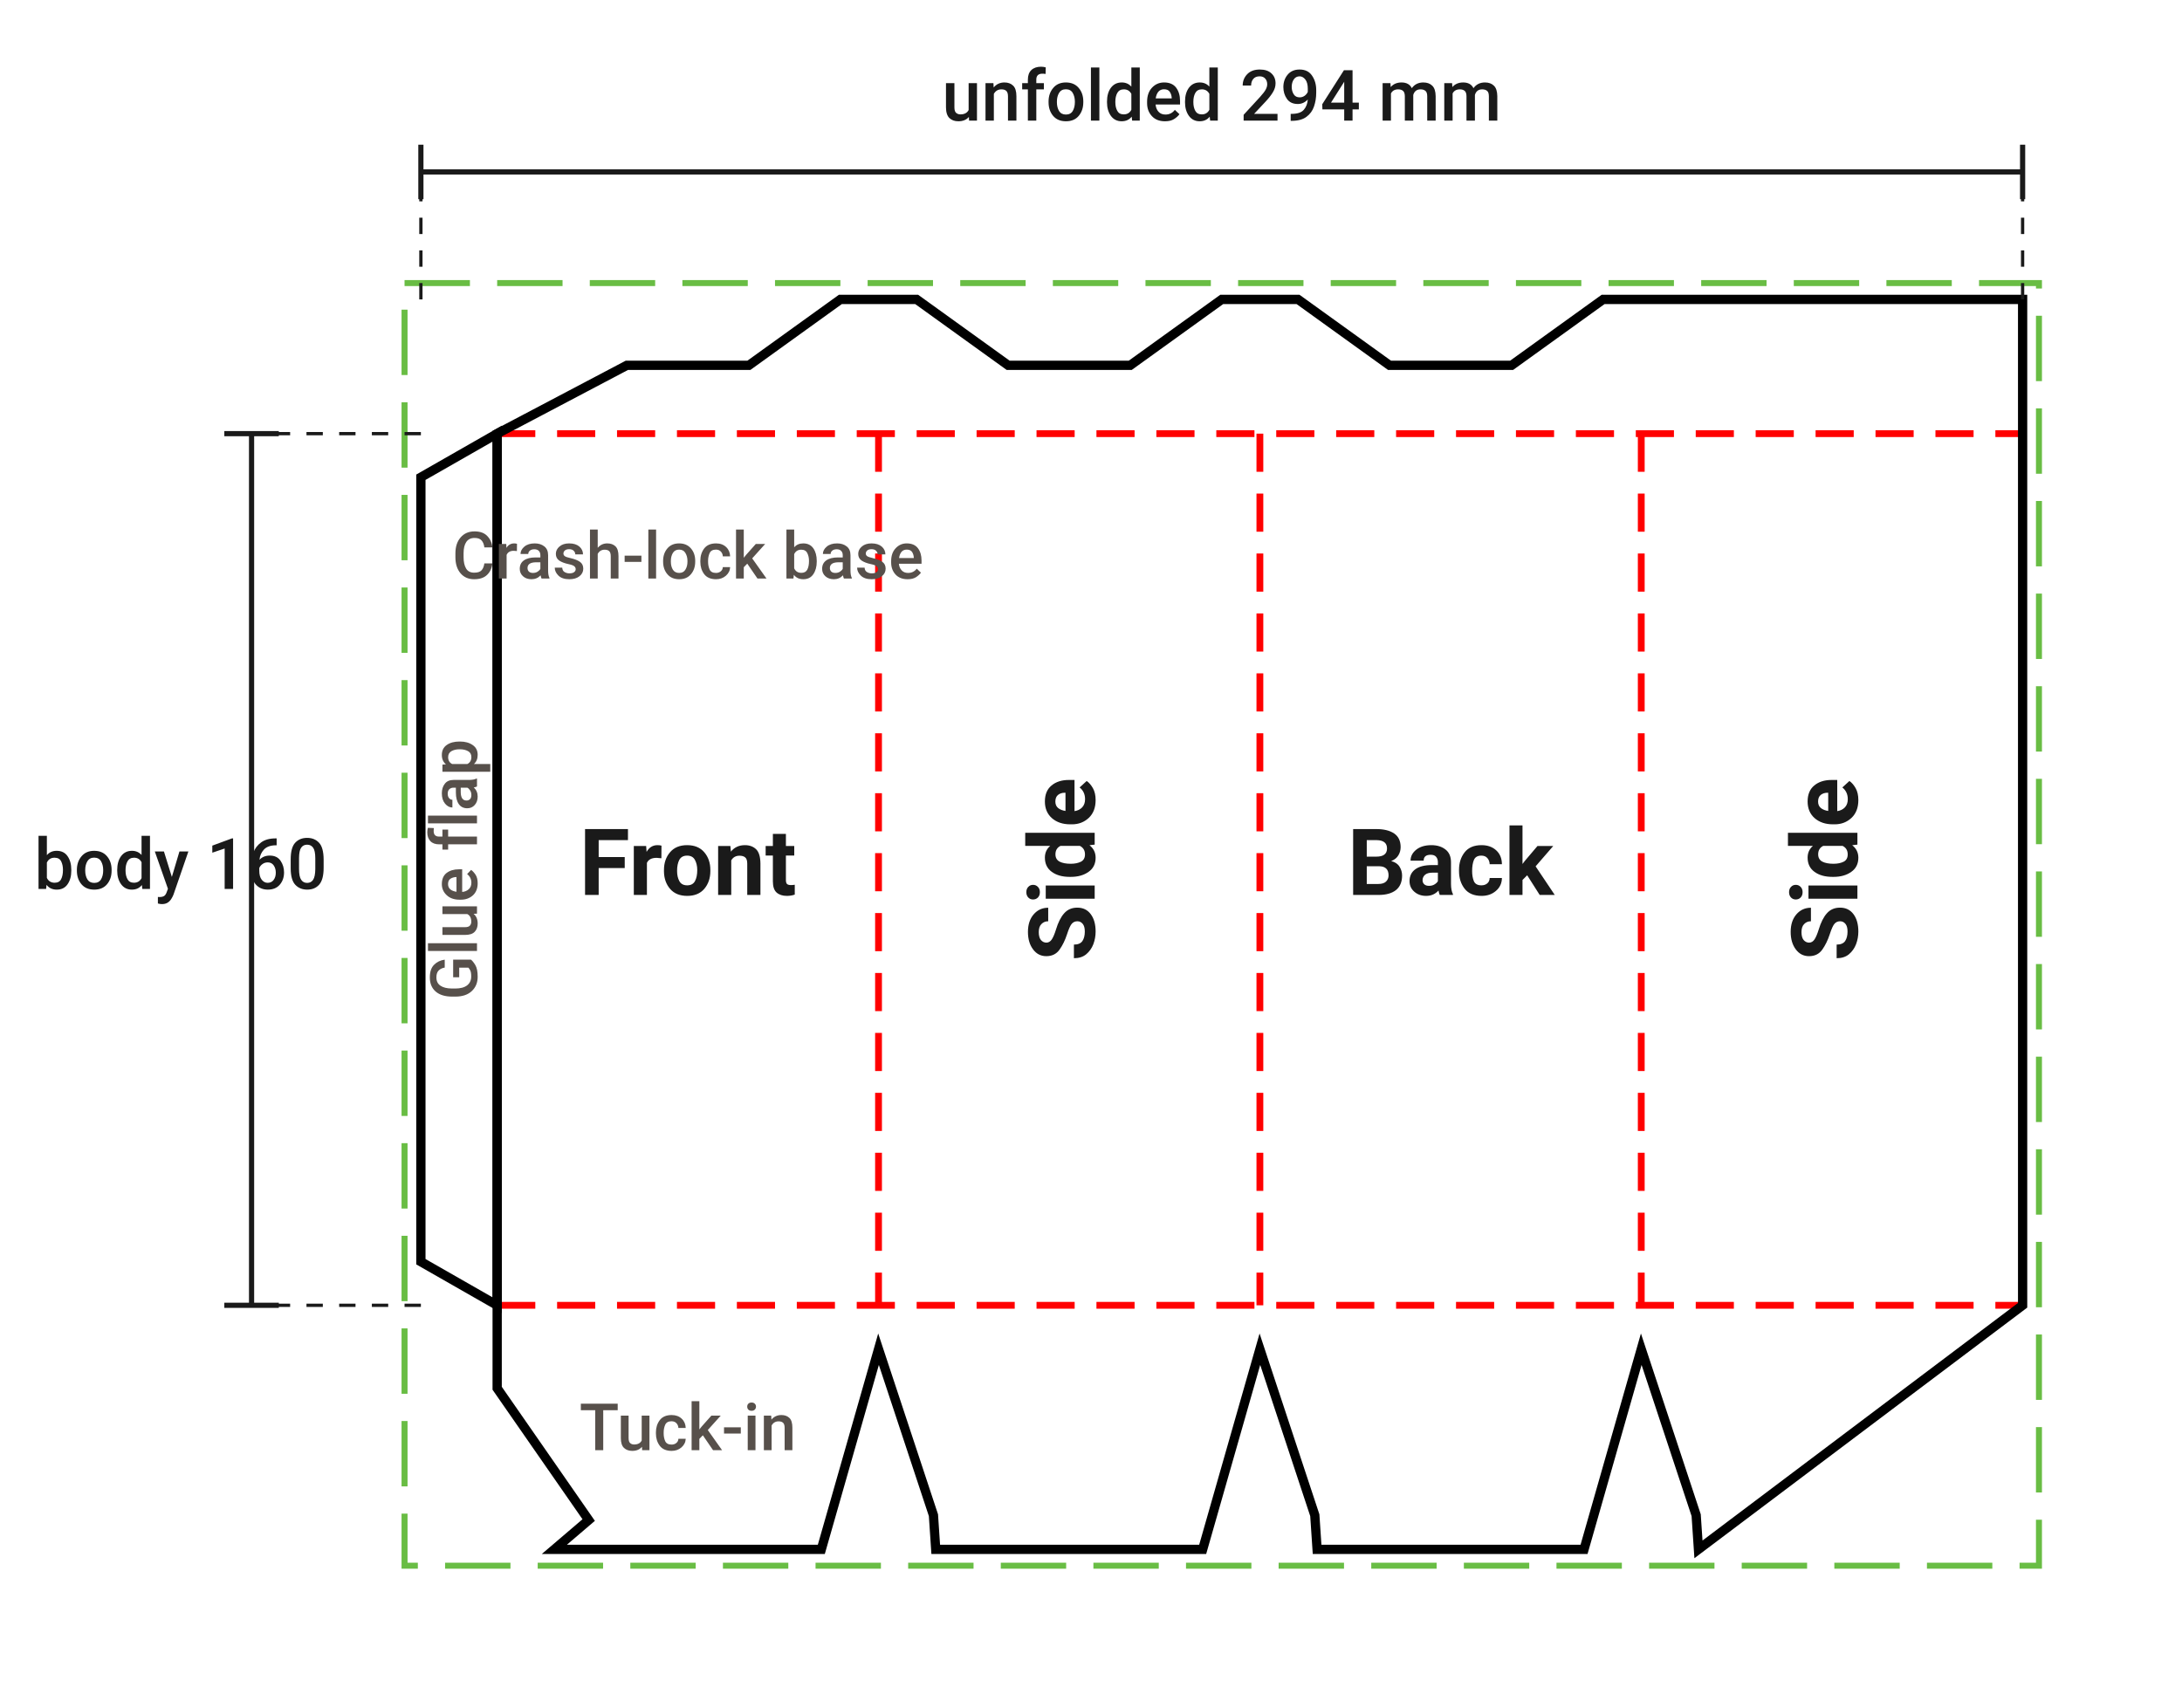
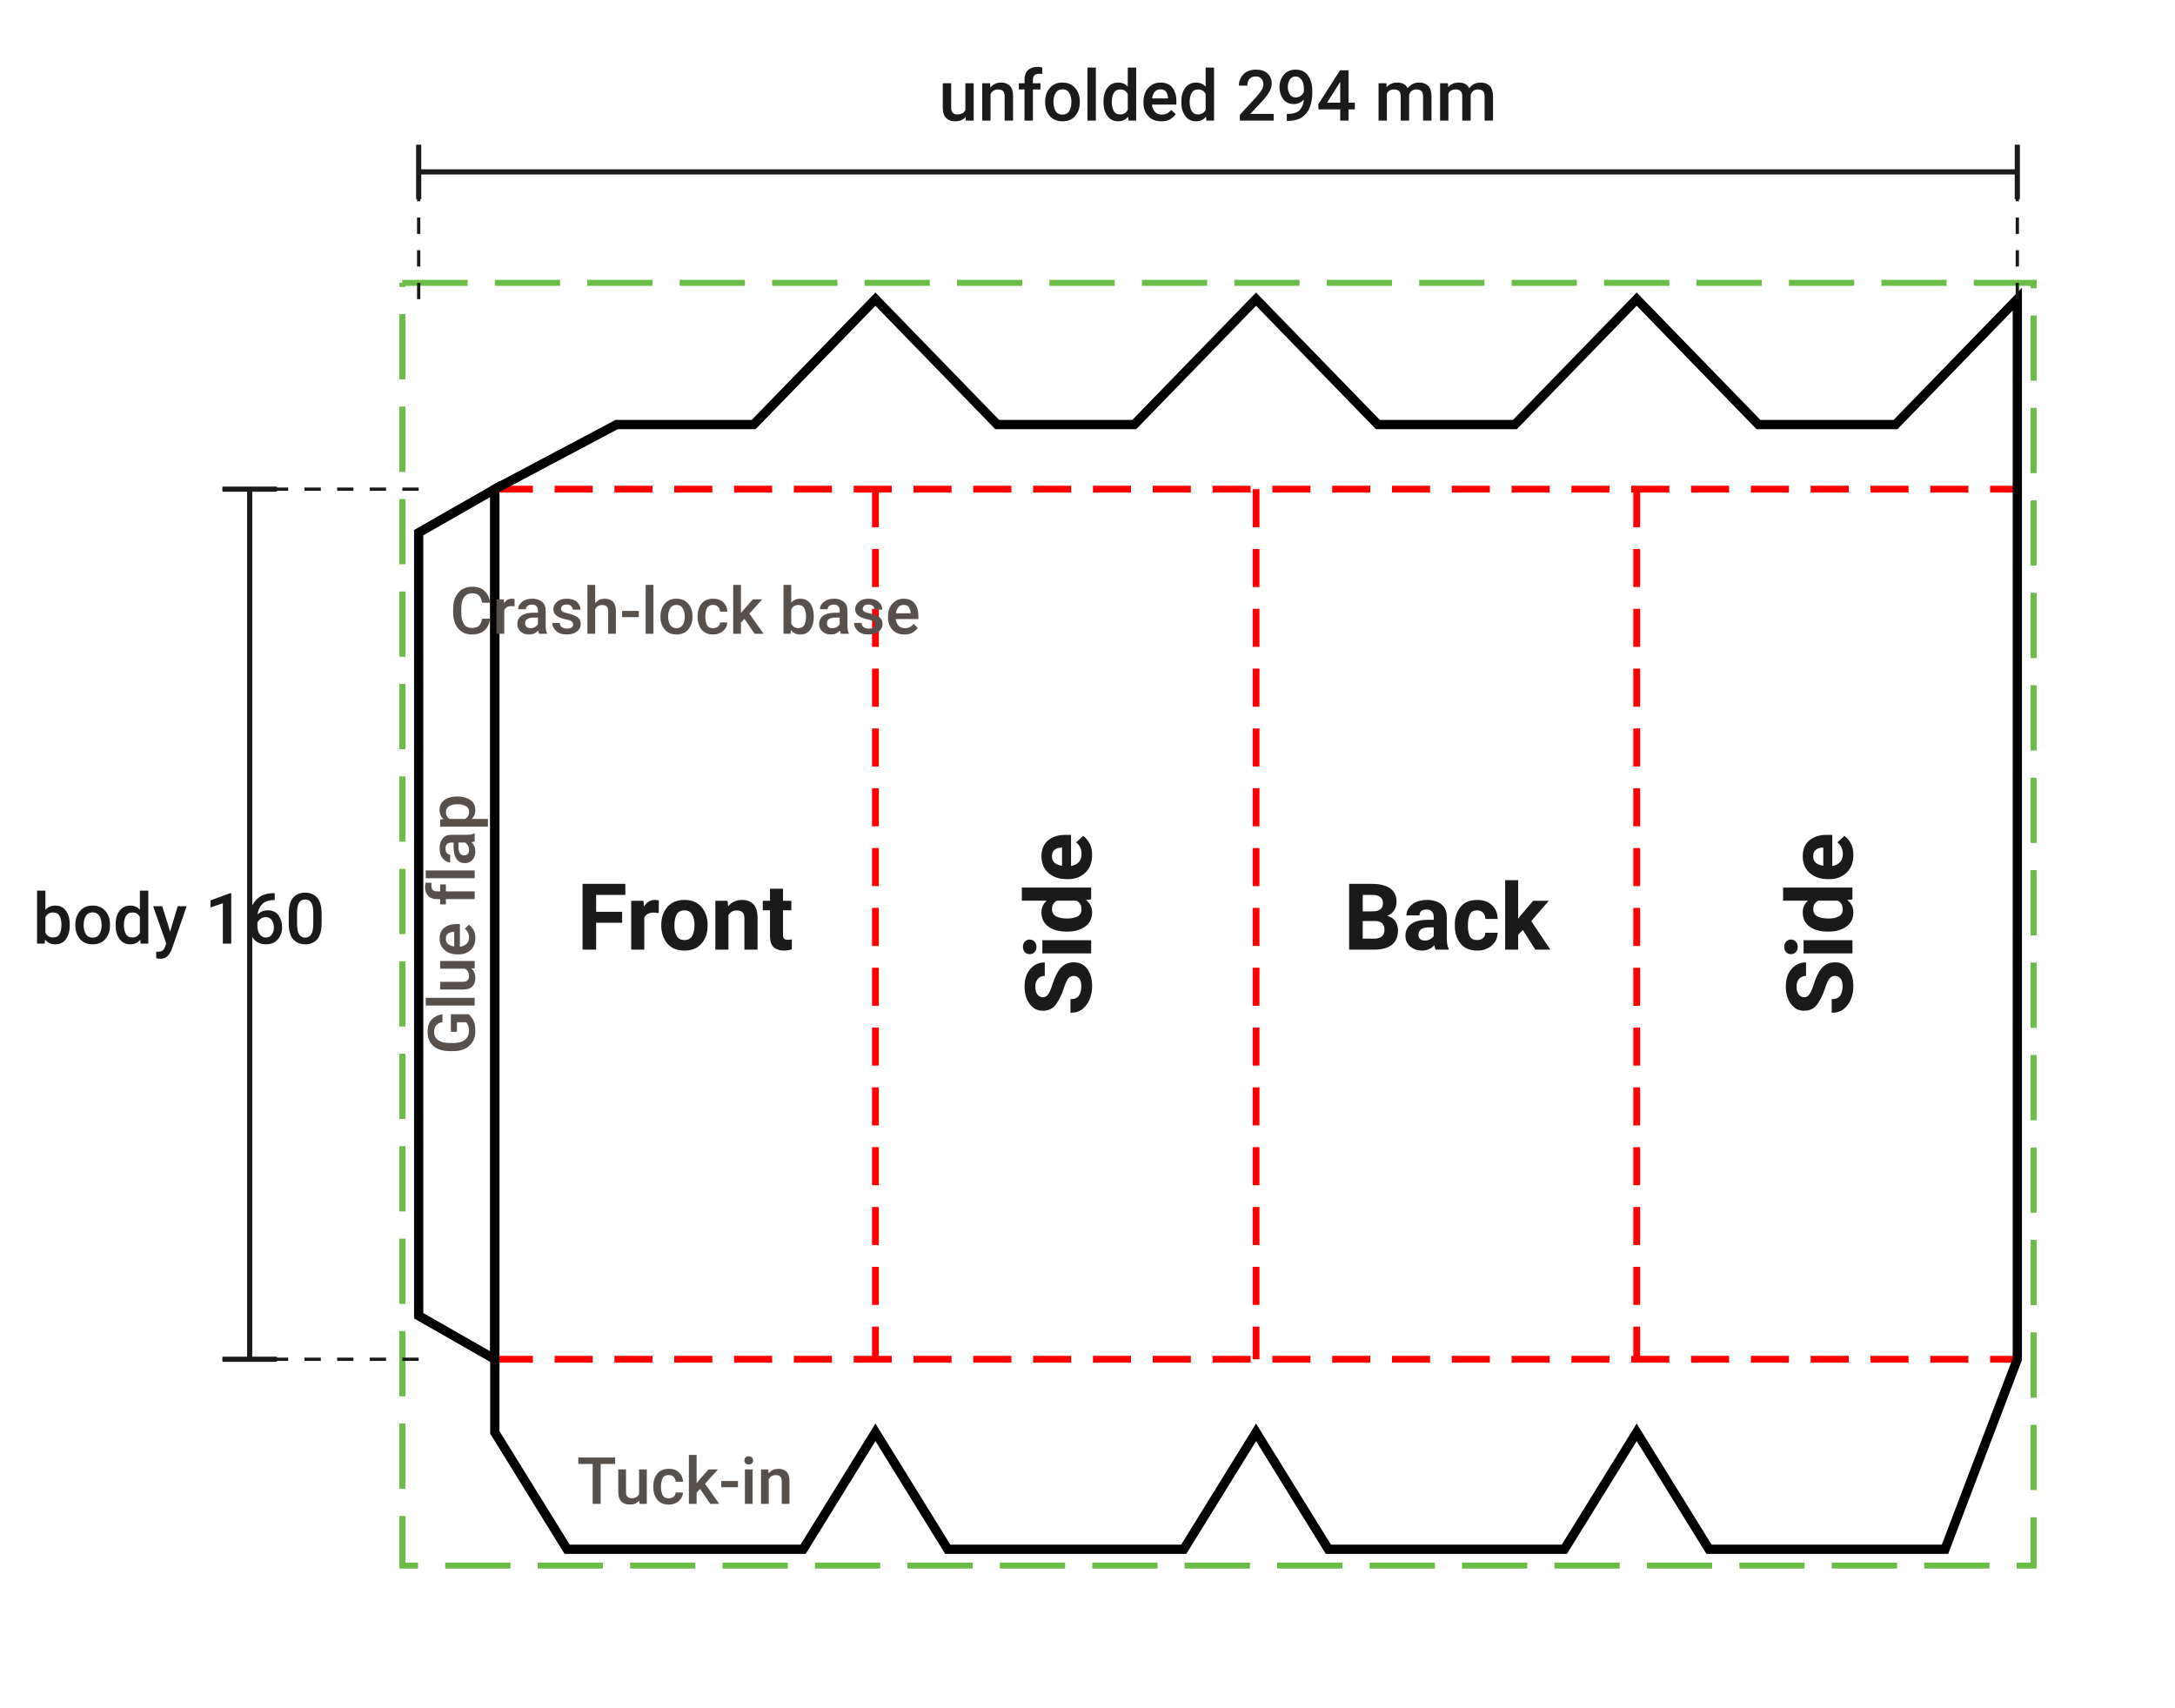
- <svg xmlns="http://www.w3.org/2000/svg" viewBox="-91.0 -34.8 400.0 313.4" width="400" height="313" role="img" aria-labelledby="tcrash-lock dcrash-lock">
+ <svg xmlns="http://www.w3.org/2000/svg" viewBox="-91.0 -45.1 400.0 313.9" width="400" height="314" role="img" aria-labelledby="tcrash-lock dcrash-lock">
  <g>
    <line x1="70.00" y1="44.80" x2="70.00" y2="204.80" stroke="#FF0000" stroke-width="1.25" stroke-dasharray="7 4" />
    <line x1="140.00" y1="44.80" x2="140.00" y2="204.80" stroke="#FF0000" stroke-width="1.25" stroke-dasharray="7 4" />
    <line x1="210.00" y1="44.80" x2="210.00" y2="204.80" stroke="#FF0000" stroke-width="1.25" stroke-dasharray="7 4" />
    <line x1="0.00" y1="44.80" x2="280.00" y2="44.80" stroke="#FF0000" stroke-width="1.25" stroke-dasharray="7 4" />
    <line x1="0.00" y1="204.80" x2="280.00" y2="204.80" stroke="#FF0000" stroke-width="1.25" stroke-dasharray="7 4" />
    <line x1="0.00" y1="44.80" x2="0.00" y2="204.80" stroke="#FF0000" stroke-width="1.25" stroke-dasharray="7 4" />
-     <path d="M0.00,44.80 L23.80,32.26 L46.20,32.26 L63.00,20.16 L77.00,20.16 L93.80,32.26 L116.20,32.26 L133.00,20.16 L147.00,20.16 L163.80,32.26 L186.20,32.26 L203.00,20.16 L280.00,20.16 L280.00,44.80 L280.00,204.80 L220.50,249.60 L220.08,243.33 L210.00,212.86 L210.00,212.86 L199.50,249.60 L150.50,249.60 L150.08,243.33 L140.00,212.86 L140.00,212.86 L129.50,249.60 L80.50,249.60 L80.08,243.33 L70.00,212.86 L70.00,212.86 L59.50,249.60 L10.50,249.60 L16.80,244.22 L0.00,220.03 L0.00,204.80 Z" fill="none" stroke="#000000" stroke-width="1.7" stroke-linejoin="miter" />
+     <path d="M0.00,44.80 L22.40,32.92 L47.60,32.92 L70.00,9.86 L70.00,9.86 L92.40,32.92 L117.60,32.92 L140.00,9.86 L140.00,9.86 L162.40,32.92 L187.60,32.92 L210.00,9.86 L210.00,9.86 L232.40,32.92 L257.60,32.92 L280.00,9.86 L280.00,44.80 L280.00,204.80 L266.70,239.74 L223.30,239.74 L210.00,218.24 L210.00,218.24 L196.70,239.74 L153.30,239.74 L140.00,218.24 L140.00,218.24 L126.70,239.74 L83.30,239.74 L70.00,218.24 L70.00,218.24 L56.70,239.74 L13.30,239.74 L0.00,218.24 L0.00,204.80 Z" fill="none" stroke="#000000" stroke-width="1.7" stroke-linejoin="miter" />
    <path d="M0.00,44.80 L-14.00,52.80 L-14.00,196.80 L0.00,204.80 Z" fill="none" stroke="#000000" stroke-width="1.7" stroke-linejoin="miter" />
-     <path d="M-17.00,17.16 L283.00,17.16 L283.00,252.60 L-17.00,252.60 L-17.00,17.16" fill="none" stroke="#69BD44" stroke-width="1.1" stroke-dasharray="12 5" />
+     <path d="M-17.00,6.86 L283.00,6.86 L283.00,242.74 L-17.00,242.74 L-17.00,6.86" fill="none" stroke="#69BD44" stroke-width="1.1" stroke-dasharray="12 5" />
    <text x="35.00" y="124.80" font-family="ui-sans-serif,system-ui,-apple-system,'Segoe UI',Roboto,'Helvetica Neue',Arial,sans-serif" font-size="17" font-weight="600" fill="#1A1A1A" text-anchor="middle" dominant-baseline="middle">Front</text>
    <text x="105.00" y="124.80" transform="rotate(-90 105.00 124.80)" font-family="ui-sans-serif,system-ui,-apple-system,'Segoe UI',Roboto,'Helvetica Neue',Arial,sans-serif" font-size="17" font-weight="600" fill="#1A1A1A" text-anchor="middle" dominant-baseline="middle">Side</text>
    <text x="175.00" y="124.80" font-family="ui-sans-serif,system-ui,-apple-system,'Segoe UI',Roboto,'Helvetica Neue',Arial,sans-serif" font-size="17" font-weight="600" fill="#1A1A1A" text-anchor="middle" dominant-baseline="middle">Back</text>
    <text x="245.00" y="124.80" transform="rotate(-90 245.00 124.80)" font-family="ui-sans-serif,system-ui,-apple-system,'Segoe UI',Roboto,'Helvetica Neue',Arial,sans-serif" font-size="17" font-weight="600" fill="#1A1A1A" text-anchor="middle" dominant-baseline="middle">Side</text>
    <text x="-7.00" y="124.80" transform="rotate(-90 -7.00 124.80)" font-family="ui-sans-serif,system-ui,-apple-system,'Segoe UI',Roboto,'Helvetica Neue',Arial,sans-serif" font-size="12" font-weight="500" fill="#57504B" text-anchor="middle" dominant-baseline="middle">Glue flap</text>
    <text x="35.00" y="68.10" font-family="ui-sans-serif,system-ui,-apple-system,'Segoe UI',Roboto,'Helvetica Neue',Arial,sans-serif" font-size="12" font-weight="500" fill="#57504B" text-anchor="middle" dominant-baseline="middle">Crash-lock base</text>
    <text x="35.00" y="228.10" font-family="ui-sans-serif,system-ui,-apple-system,'Segoe UI',Roboto,'Helvetica Neue',Arial,sans-serif" font-size="12" font-weight="500" fill="#57504B" text-anchor="middle" dominant-baseline="middle">Tuck-in</text>
-     <line x1="-14.00" y1="-3.24" x2="280.00" y2="-3.24" stroke="#1A1A1A" stroke-width="0.95" />
-     <line x1="-14.00" y1="20.16" x2="-14.00" y2="-8.24" stroke="#1A1A1A" stroke-width="0.6" stroke-dasharray="3 3" />
-     <line x1="-14.00" y1="-8.24" x2="-14.00" y2="1.76" stroke="#1A1A1A" stroke-width="0.95" />
-     <line x1="280.00" y1="20.16" x2="280.00" y2="-8.24" stroke="#1A1A1A" stroke-width="0.6" stroke-dasharray="3 3" />
-     <line x1="280.00" y1="-8.24" x2="280.00" y2="1.76" stroke="#1A1A1A" stroke-width="0.95" />
-     <text x="133.00" y="-16.24" font-family="ui-sans-serif,system-ui,-apple-system,'Segoe UI',Roboto,'Helvetica Neue',Arial,sans-serif" font-size="13" font-weight="500" fill="#1A1A1A" text-anchor="middle" dominant-baseline="middle">unfolded 294 mm</text>
+     <line x1="-14.00" y1="-13.54" x2="280.00" y2="-13.54" stroke="#1A1A1A" stroke-width="0.95" />
+     <line x1="-14.00" y1="9.86" x2="-14.00" y2="-18.54" stroke="#1A1A1A" stroke-width="0.6" stroke-dasharray="3 3" />
+     <line x1="-14.00" y1="-18.54" x2="-14.00" y2="-8.54" stroke="#1A1A1A" stroke-width="0.95" />
+     <line x1="280.00" y1="9.86" x2="280.00" y2="-18.54" stroke="#1A1A1A" stroke-width="0.6" stroke-dasharray="3 3" />
+     <line x1="280.00" y1="-18.54" x2="280.00" y2="-8.54" stroke="#1A1A1A" stroke-width="0.95" />
+     <text x="133.00" y="-26.54" font-family="ui-sans-serif,system-ui,-apple-system,'Segoe UI',Roboto,'Helvetica Neue',Arial,sans-serif" font-size="13" font-weight="500" fill="#1A1A1A" text-anchor="middle" dominant-baseline="middle">unfolded 294 mm</text>
    <line x1="-45.08" y1="44.80" x2="-45.08" y2="204.80" stroke="#1A1A1A" stroke-width="0.95" />
    <line x1="-14.00" y1="44.80" x2="-50.08" y2="44.80" stroke="#1A1A1A" stroke-width="0.6" stroke-dasharray="3 3" />
    <line x1="-50.08" y1="44.80" x2="-40.08" y2="44.80" stroke="#1A1A1A" stroke-width="0.95" />
    <line x1="-14.00" y1="204.80" x2="-50.08" y2="204.80" stroke="#1A1A1A" stroke-width="0.6" stroke-dasharray="3 3" />
    <line x1="-50.08" y1="204.80" x2="-40.08" y2="204.80" stroke="#1A1A1A" stroke-width="0.95" />
    <text x="-58.08" y="124.80" font-family="ui-sans-serif,system-ui,-apple-system,'Segoe UI',Roboto,'Helvetica Neue',Arial,sans-serif" font-size="13" font-weight="500" fill="#1A1A1A" text-anchor="middle" dominant-baseline="middle">body 160</text>
  </g>
</svg>
